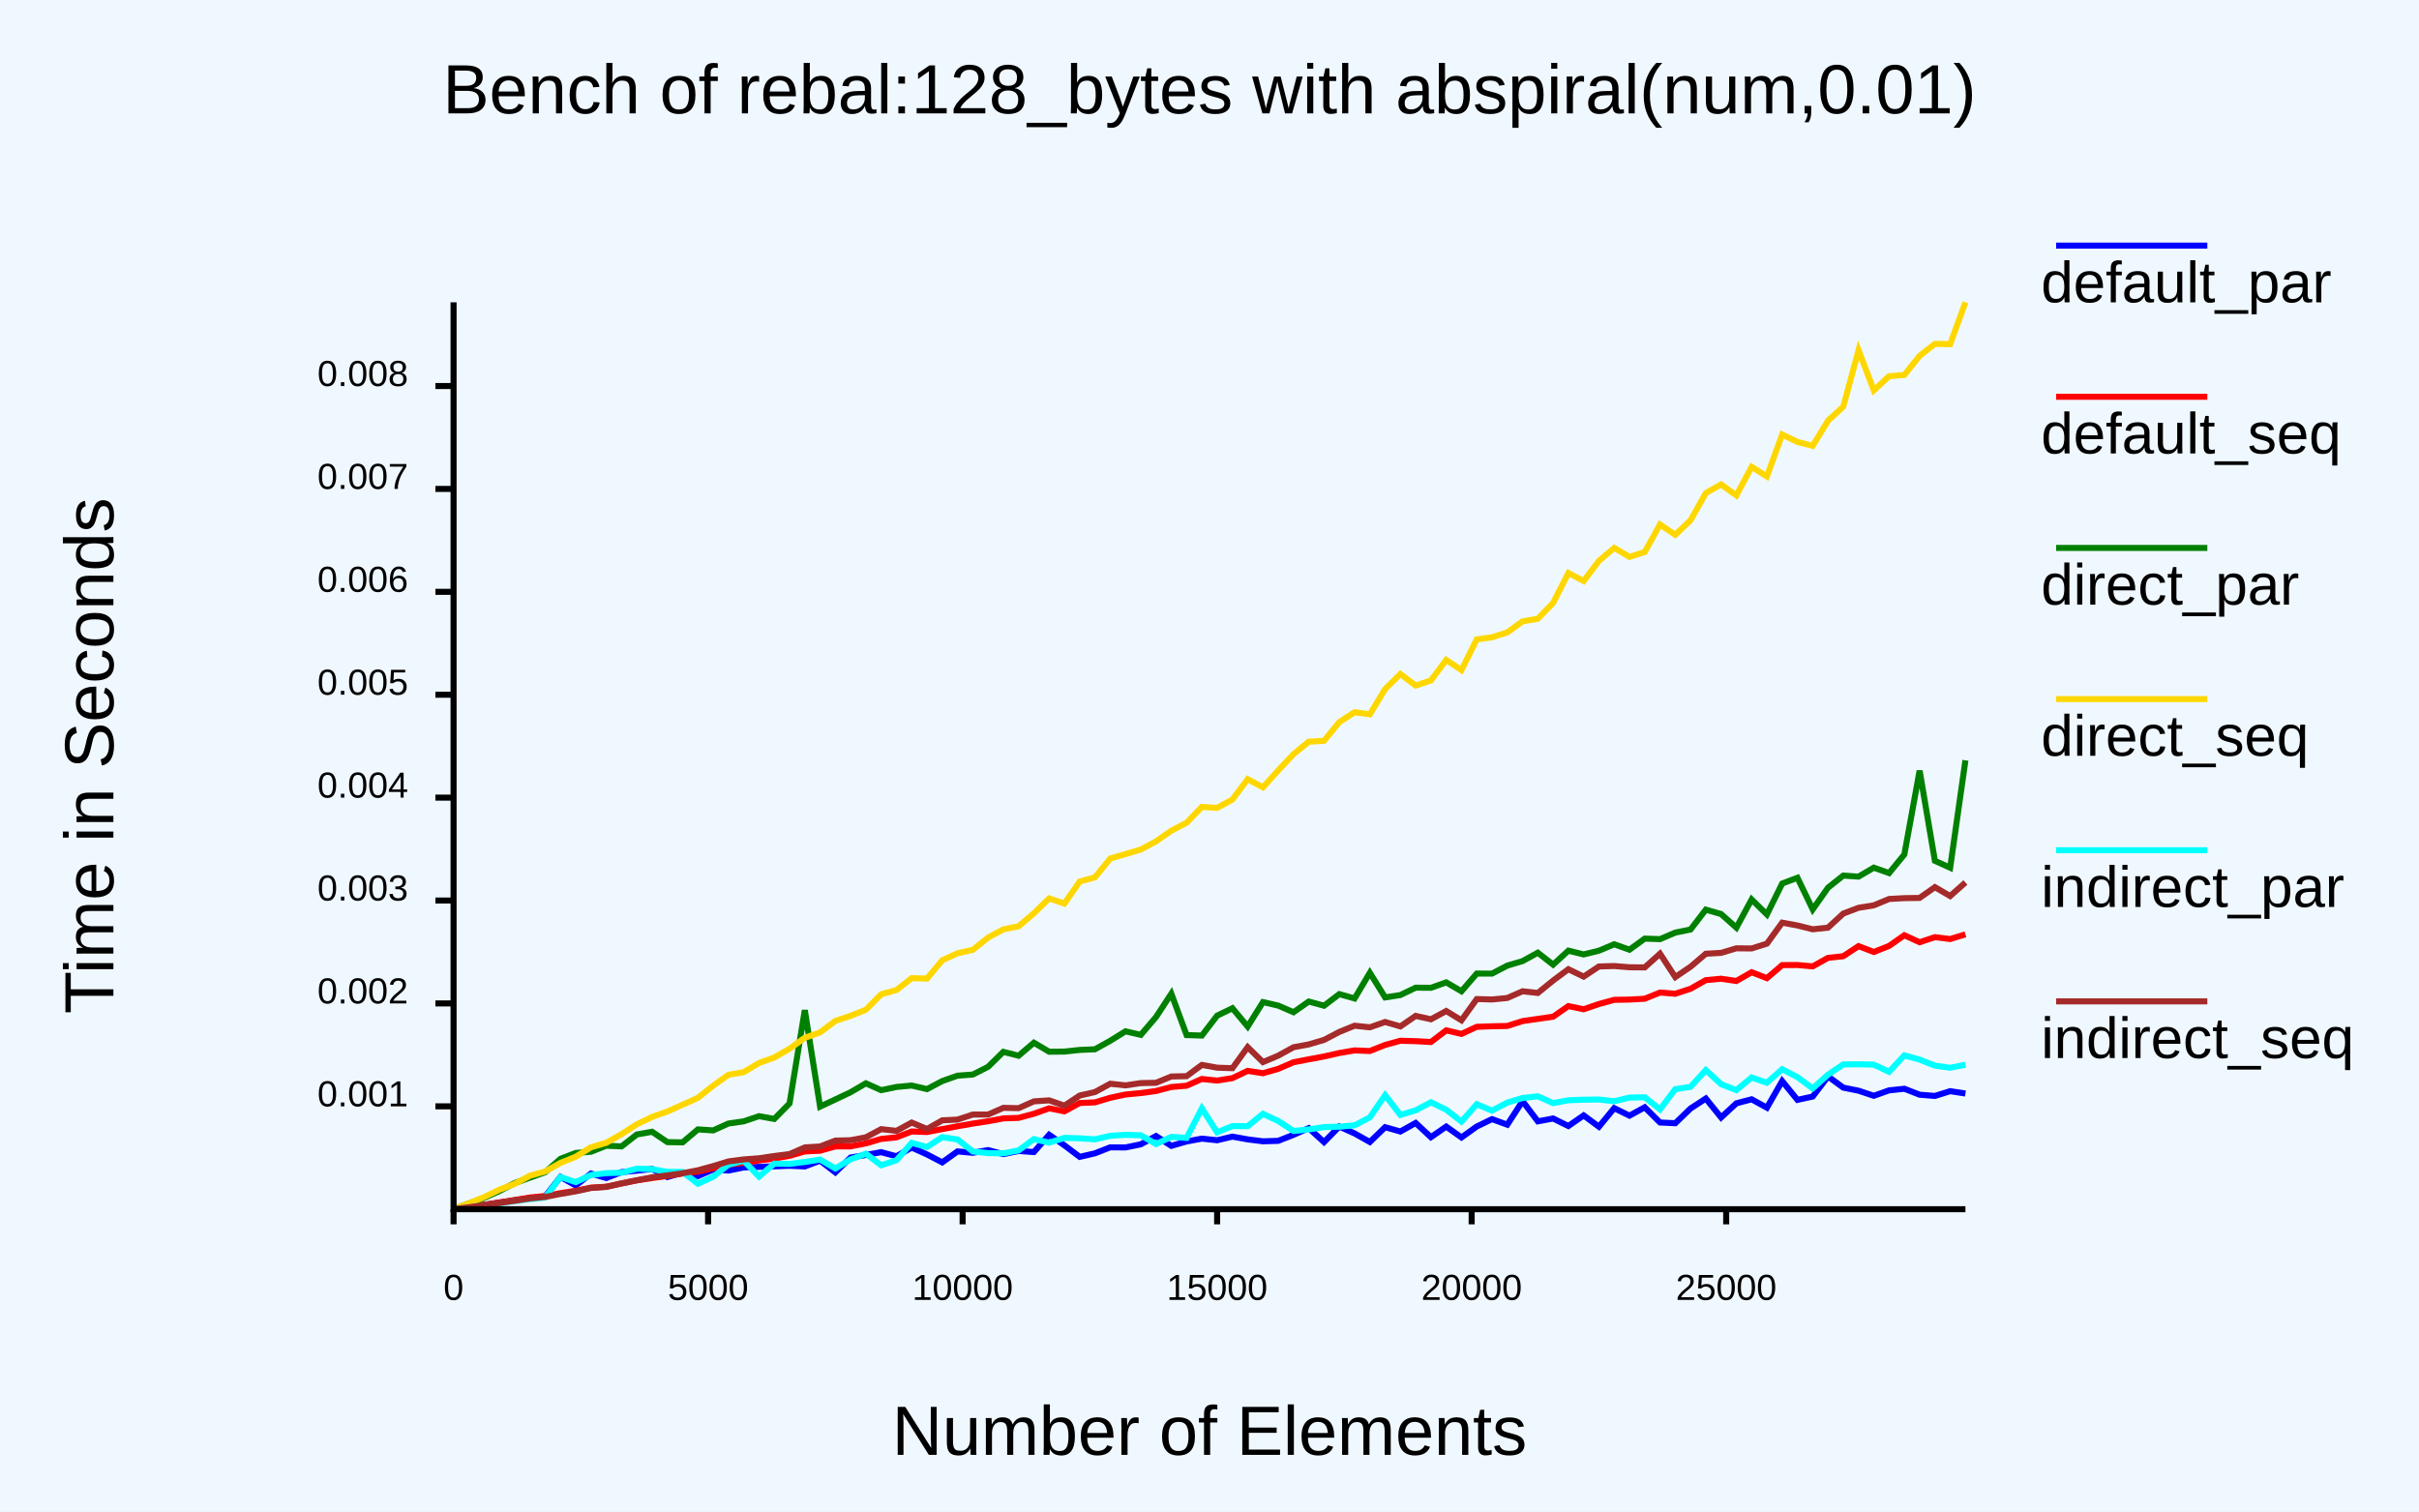
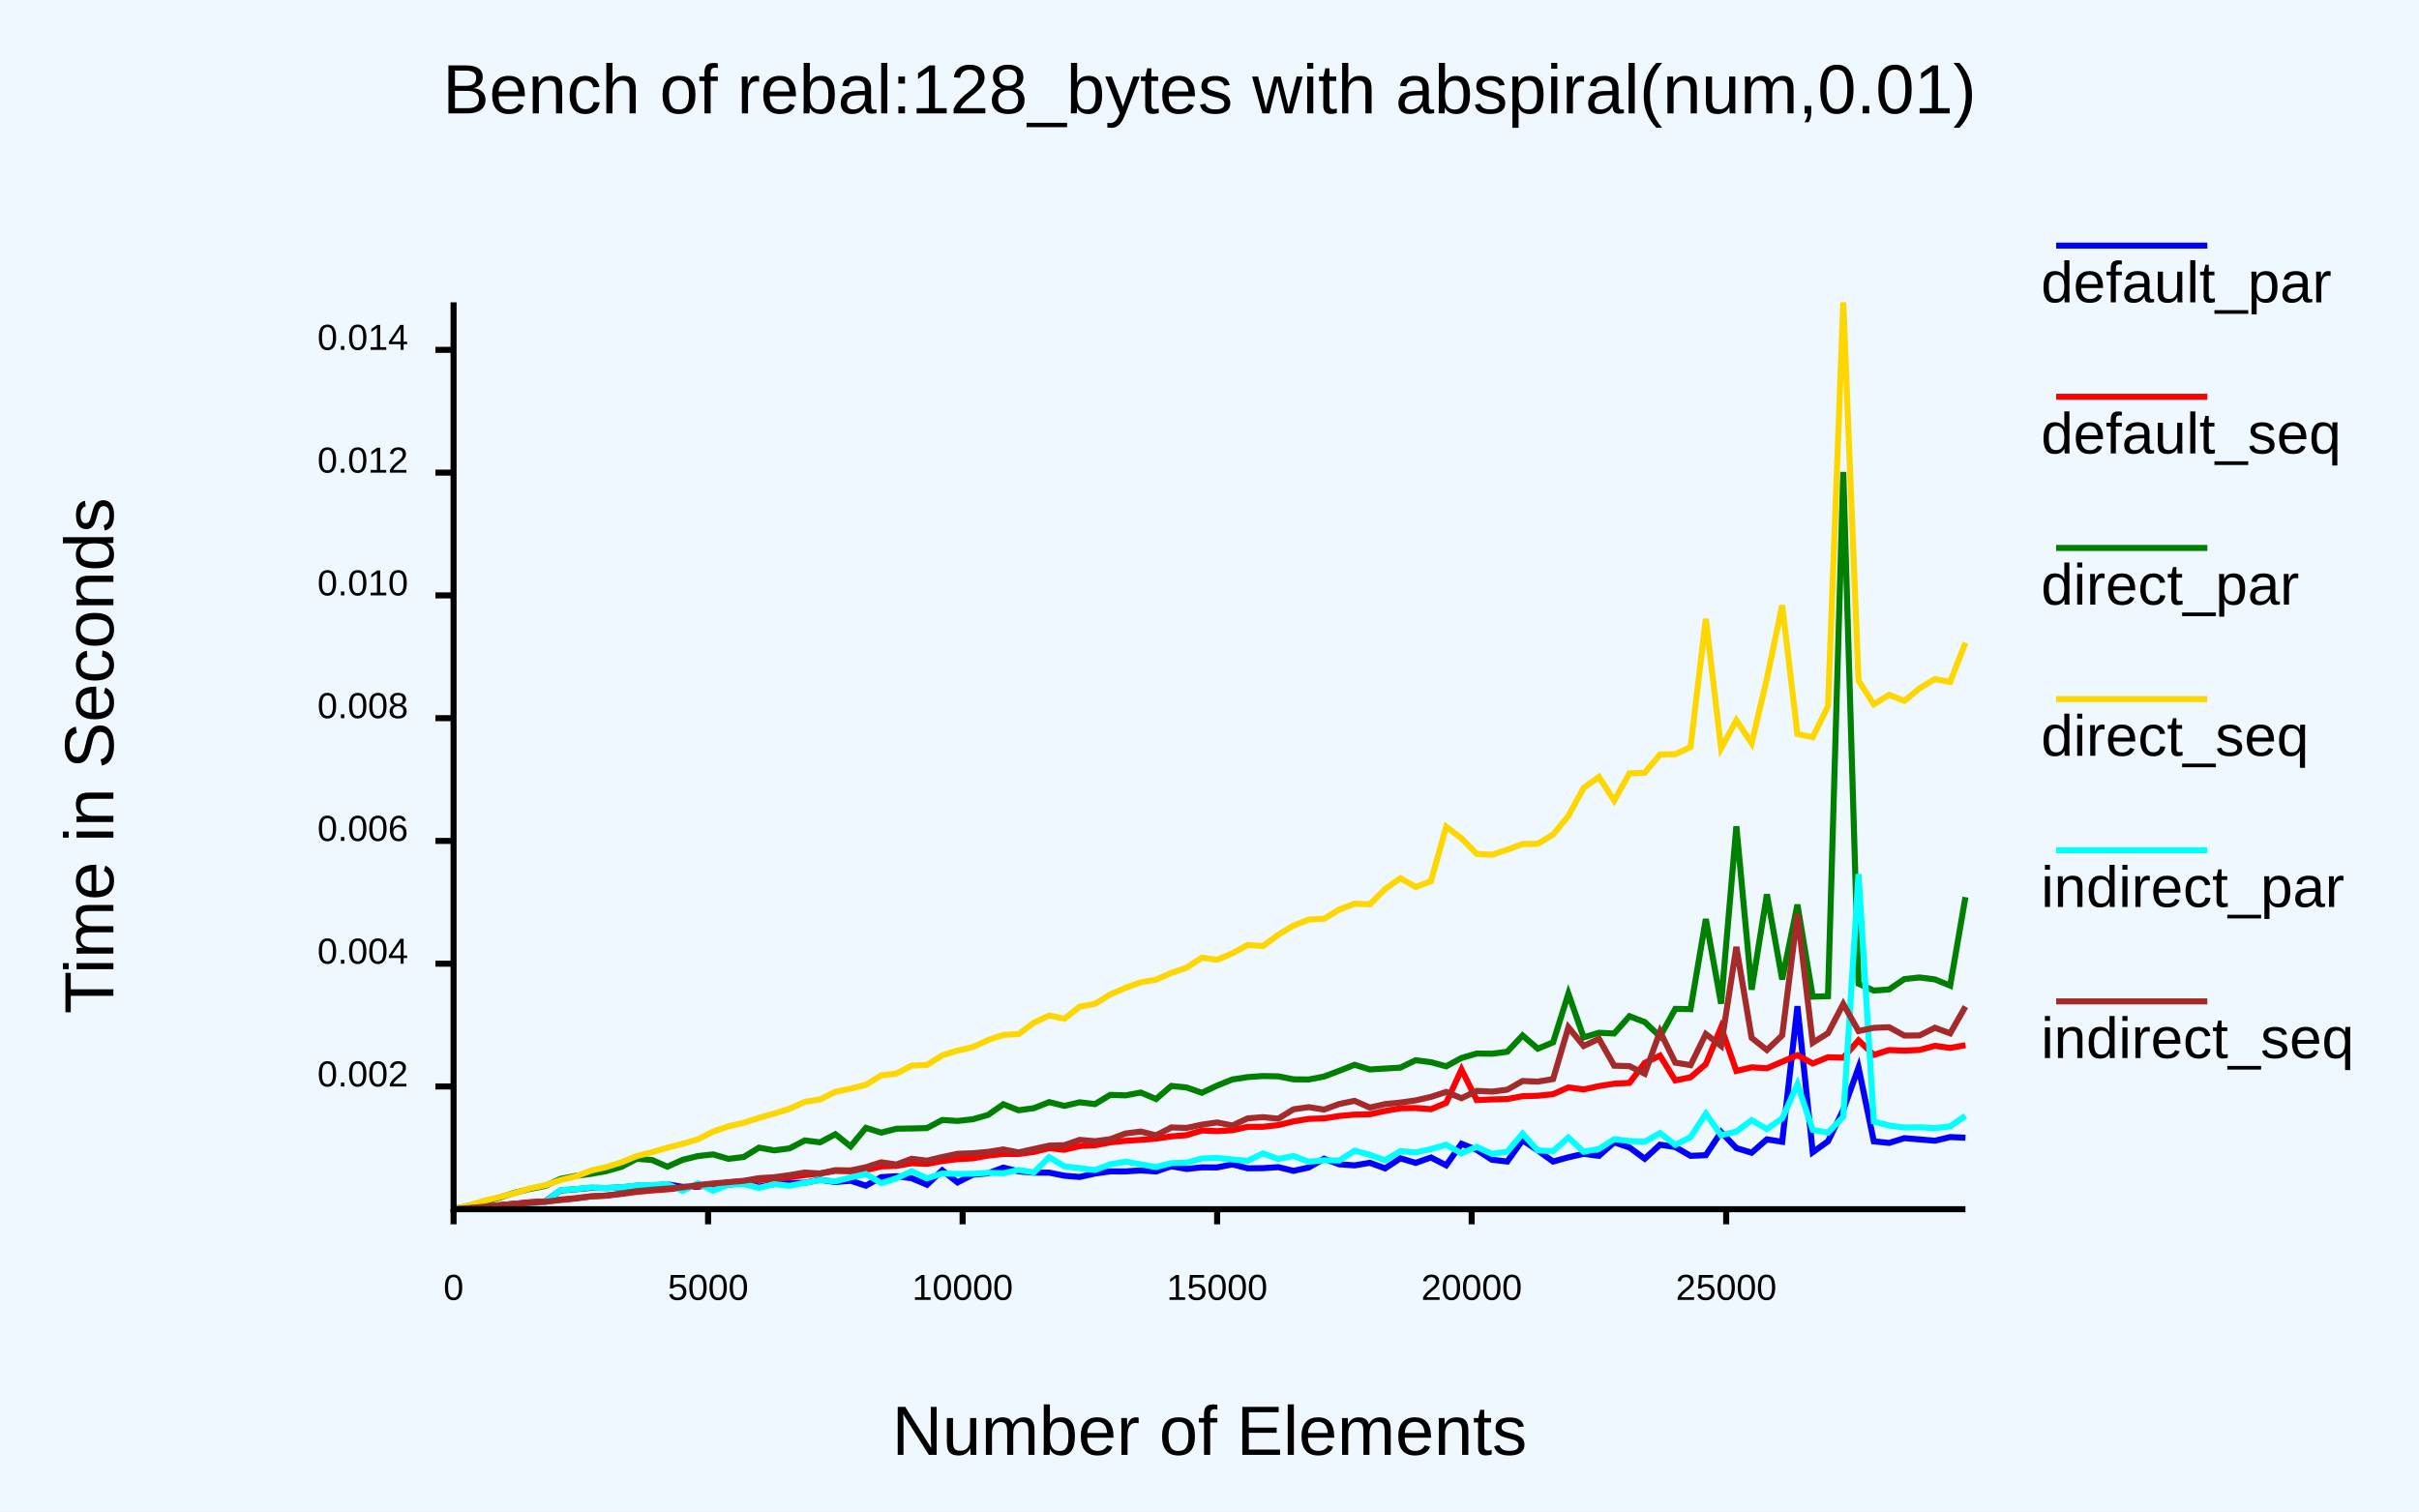
<svg xmlns="http://www.w3.org/2000/svg" class="poloto" width="800" height="500" viewBox="0 0 800 500">
  <style>.poloto {
            font-family: "Arial";
            stroke-width:2;
            }
            .poloto_text{fill: var(--poloto_fg_color,black);  }
            .poloto_axis_lines{stroke: var(--poloto_fg_color,black);stoke-width:3;fill:none}
            .poloto_background{fill: var(--poloto_bg_color,aliceblue); }
            .poloto0stroke{stroke:  var(--poloto_color0,blue); }
            .poloto1stroke{stroke:  var(--poloto_color1,red); }
            .poloto2stroke{stroke:  var(--poloto_color2,green); }
            .poloto3stroke{stroke:  var(--poloto_color3,gold); }
            .poloto4stroke{stroke:  var(--poloto_color4,aqua); }
            .poloto5stroke{stroke:  var(--poloto_color5,brown); }
            .poloto6stroke{stroke:  var(--poloto_color6,lime); }
            .poloto7stroke{stroke:  var(--poloto_color7,chocolate); }
            .poloto0fill{fill:var(--poloto_color0,blue);}
            .poloto1fill{fill:var(--poloto_color1,red);}
            .poloto2fill{fill:var(--poloto_color2,green);}
            .poloto3fill{fill:var(--poloto_color3,gold);}
            .poloto4fill{fill:var(--poloto_color4,aqua);}
            .poloto5fill{fill:var(--poloto_color5,brown);}
            .poloto6fill{fill:var(--poloto_color6,lime);}
            .poloto7fill{fill:var(--poloto_color7,chocolate);}</style>
  <rect class="poloto_background" fill="white" x="0" y="0" width="800" height="500" />
  <line class="poloto_axis_lines" stroke="black" x1="150" x2="150" y1="400" y2="405" />
  <text class="poloto_text" alignment-baseline="start" text-anchor="middle" x="150" y="430">0</text>
  <line class="poloto_axis_lines" stroke="black" x1="234.175" x2="234.175" y1="400" y2="405" />
  <text class="poloto_text" alignment-baseline="start" text-anchor="middle" x="234.175" y="430">5000</text>
  <line class="poloto_axis_lines" stroke="black" x1="318.35" x2="318.35" y1="400" y2="405" />
  <text class="poloto_text" alignment-baseline="start" text-anchor="middle" x="318.35" y="430">10000</text>
  <line class="poloto_axis_lines" stroke="black" x1="402.525" x2="402.525" y1="400" y2="405" />
  <text class="poloto_text" alignment-baseline="start" text-anchor="middle" x="402.525" y="430">15000</text>
  <line class="poloto_axis_lines" stroke="black" x1="486.7" x2="486.7" y1="400" y2="405" />
  <text class="poloto_text" alignment-baseline="start" text-anchor="middle" x="486.7" y="430">20000</text>
  <line class="poloto_axis_lines" stroke="black" x1="570.875" x2="570.875" y1="400" y2="405" />
  <text class="poloto_text" alignment-baseline="start" text-anchor="middle" x="570.875" y="430">25000</text>
-   <line class="poloto_axis_lines" stroke="black" x1="150" x2="144" y1="365.966" y2="365.966" />
-   <text class="poloto_text" alignment-baseline="middle" text-anchor="end" x="135" y="365.966">0.001</text>
-   <line class="poloto_axis_lines" stroke="black" x1="150" x2="144" y1="331.927" y2="331.927" />
-   <text class="poloto_text" alignment-baseline="middle" text-anchor="end" x="135" y="331.927">0.002</text>
-   <line class="poloto_axis_lines" stroke="black" x1="150" x2="144" y1="297.888" y2="297.888" />
-   <text class="poloto_text" alignment-baseline="middle" text-anchor="end" x="135" y="297.888">0.003</text>
-   <line class="poloto_axis_lines" stroke="black" x1="150" x2="144" y1="263.849" y2="263.849" />
-   <text class="poloto_text" alignment-baseline="middle" text-anchor="end" x="135" y="263.849">0.004</text>
-   <line class="poloto_axis_lines" stroke="black" x1="150" x2="144" y1="229.811" y2="229.811" />
-   <text class="poloto_text" alignment-baseline="middle" text-anchor="end" x="135" y="229.811">0.005</text>
-   <line class="poloto_axis_lines" stroke="black" x1="150" x2="144" y1="195.772" y2="195.772" />
-   <text class="poloto_text" alignment-baseline="middle" text-anchor="end" x="135" y="195.772">0.006</text>
-   <line class="poloto_axis_lines" stroke="black" x1="150" x2="144" y1="161.733" y2="161.733" />
-   <text class="poloto_text" alignment-baseline="middle" text-anchor="end" x="135" y="161.733">0.007</text>
-   <line class="poloto_axis_lines" stroke="black" x1="150" x2="144" y1="127.695" y2="127.695" />
-   <text class="poloto_text" alignment-baseline="middle" text-anchor="end" x="135" y="127.695">0.008</text>
+   <line class="poloto_axis_lines" stroke="black" x1="150" x2="144" y1="359.393" y2="359.393" />
+   <text class="poloto_text" alignment-baseline="middle" text-anchor="end" x="135" y="359.393">0.002</text>
+   <line class="poloto_axis_lines" stroke="black" x1="150" x2="144" y1="318.783" y2="318.783" />
+   <text class="poloto_text" alignment-baseline="middle" text-anchor="end" x="135" y="318.783">0.004</text>
+   <line class="poloto_axis_lines" stroke="black" x1="150" x2="144" y1="278.173" y2="278.173" />
+   <text class="poloto_text" alignment-baseline="middle" text-anchor="end" x="135" y="278.173">0.006</text>
+   <line class="poloto_axis_lines" stroke="black" x1="150" x2="144" y1="237.563" y2="237.563" />
+   <text class="poloto_text" alignment-baseline="middle" text-anchor="end" x="135" y="237.563">0.008</text>
+   <line class="poloto_axis_lines" stroke="black" x1="150" x2="144" y1="196.952" y2="196.952" />
+   <text class="poloto_text" alignment-baseline="middle" text-anchor="end" x="135" y="196.952">0.010</text>
+   <line class="poloto_axis_lines" stroke="black" x1="150" x2="144" y1="156.342" y2="156.342" />
+   <text class="poloto_text" alignment-baseline="middle" text-anchor="end" x="135" y="156.342">0.012</text>
+   <line class="poloto_axis_lines" stroke="black" x1="150" x2="144" y1="115.732" y2="115.732" />
+   <text class="poloto_text" alignment-baseline="middle" text-anchor="end" x="135" y="115.732">0.014</text>
  <text class="poloto_text" alignment-baseline="middle" text-anchor="start" font-size="large" x="675" y="100">default_par</text>
  <line class="poloto0stroke" stroke="black" x1="680" x2="730" y1="81.25" y2="81.25" />
-   <polyline class="poloto0stroke" fill="none" stroke="black" points="650,361.728 644.949,360.953 639.899,362.53 634.848,362.117 629.798,360.156 624.747,360.681 619.697,362.479 614.646,360.798 609.596,359.783 604.545,356.083 599.495,362.733 594.444,363.826 589.394,357.615 584.343,366.418 579.293,363.643 574.242,364.972 569.192,369.651 564.141,363.39 559.091,366.681 554.04,371.553 548.99,371.314 543.939,366.289 538.889,369.054 533.838,366.574 528.788,372.714 523.737,368.97 518.687,372.482 513.636,369.99 508.586,370.933 503.535,364.253 498.485,372.038 493.434,370.205 488.384,372.646 483.333,376.262 478.283,372.666 473.232,376.176 468.182,371.474 463.131,374.293 458.081,372.867 453.03,377.763 447.98,374.932 442.929,372.659 437.879,377.802 432.828,373.186 427.778,375.391 422.727,377.38 417.677,377.535 412.626,376.9 407.576,375.989 402.525,377.187 397.475,376.65 392.424,377.59 387.374,379.042 382.323,375.803 377.273,378.533 372.222,379.571 367.172,379.526 362.121,381.51 357.071,382.681 352.02,378.869 346.97,375.374 341.919,381.092 336.869,380.734 331.818,381.78 326.768,380.439 321.717,381.342 316.667,380.88 311.616,384.505 306.566,381.877 301.515,379.596 296.465,382.498 291.414,381.129 286.364,382.055 281.313,382.903 276.263,387.808 271.212,383.931 266.162,385.854 261.111,385.625 256.061,385.814 251.01,385.99 245.96,386.184 240.909,387.214 235.859,386.856 230.808,389.062 225.758,387.889 220.707,389.357 215.657,386.704 210.606,387.248 205.556,387.731 200.505,389.675 195.455,388.198 190.404,392.149 185.354,389.323 180.303,395.77 175.253,396.336 170.202,397.023 165.152,397.856 160.101,398.592 155.051,399.328 150,399.998 " />
+   <polyline class="poloto0stroke" fill="none" stroke="black" points="650,376.349 644.949,376.132 639.899,377.344 634.848,376.91 629.798,376.499 624.747,378.077 619.697,377.547 614.646,353.154 609.596,367.174 604.545,377.535 599.495,381.153 594.444,332.847 589.394,377.686 584.343,376.898 579.293,381.309 574.242,379.777 569.192,374.483 564.141,382.129 559.091,382.346 554.04,379.439 548.99,378.662 543.939,383.313 538.889,379.569 533.838,377.866 528.788,382.347 523.737,381.681 518.687,382.827 513.636,384.228 508.586,380.565 503.535,377.166 498.485,384.22 493.434,383.649 488.384,380.376 483.333,378.353 478.283,385.465 473.232,382.889 468.182,384.668 463.131,383.156 458.081,386.484 453.03,384.646 447.98,385.498 442.929,385.15 437.879,383.304 432.828,386.198 427.778,387.308 422.727,386.08 417.677,386.424 412.626,386.467 407.576,385.166 402.525,386.181 397.475,386.155 392.424,386.687 387.374,385.785 382.323,387.512 377.273,387.158 372.222,387.501 367.172,387.482 362.121,388.199 357.071,389.331 352.02,388.92 346.97,387.905 341.919,387.909 336.869,387.49 331.818,386.233 326.768,388.125 321.717,388.59 316.667,391.127 311.616,387.146 306.566,391.899 301.515,389.752 296.465,389.072 291.414,389.4 286.364,392.22 281.313,390.571 276.263,391.002 271.212,390.25 266.162,391.256 261.111,391.342 256.061,391.665 251.01,392.511 245.96,391.407 240.909,391.854 235.859,391.764 230.808,392.571 225.758,392.609 220.707,391.743 215.657,392.23 210.606,392.242 205.556,392.779 200.505,393 195.455,392.936 190.404,393.405 185.354,393.799 180.303,397.468 175.253,397.779 170.202,398.203 165.152,398.698 160.101,399.151 155.051,399.599 150,399.999 " />
  <text class="poloto_text" alignment-baseline="middle" text-anchor="start" font-size="large" x="675" y="150">default_seq</text>
  <line class="poloto1stroke" stroke="black" x1="680" x2="730" y1="131.25" y2="131.25" />
-   <polyline class="poloto1stroke" fill="none" stroke="black" points="650,309.082 644.949,310.623 639.899,310.011 634.848,311.688 629.798,309.375 624.747,312.911 619.697,314.912 614.646,312.973 609.596,316.306 604.545,316.855 599.495,319.671 594.444,319.218 589.394,319.253 584.343,323.569 579.293,321.607 574.242,324.51 569.192,323.757 564.141,324.222 559.091,327.076 554.04,328.727 548.99,328.326 543.939,330.375 538.889,330.654 533.838,330.741 528.788,332.124 523.737,333.86 518.687,332.806 513.636,336.32 508.586,337.037 503.535,337.771 498.485,339.384 493.434,339.486 488.384,339.667 483.333,342.014 478.283,340.842 473.232,344.693 468.182,344.412 463.131,344.28 458.081,345.66 453.03,347.667 447.98,347.466 442.929,348.329 437.879,349.477 432.828,350.416 427.778,351.39 422.727,353.578 417.677,355.013 412.626,354.234 407.576,356.645 402.525,357.442 397.475,356.918 392.424,359.149 387.374,359.573 382.323,360.898 377.273,361.578 372.222,362.055 367.172,363.136 362.121,364.656 357.071,364.867 352.02,367.617 346.97,366.626 341.919,368.421 336.869,369.782 331.818,369.955 326.768,370.913 321.717,371.669 316.667,372.563 311.616,373.496 306.566,374.458 301.515,374.285 296.465,376.224 291.414,376.748 286.364,378.216 281.313,379.216 276.263,379.234 271.212,380.646 266.162,380.882 261.111,382.333 256.061,383.238 251.01,383.864 245.96,384.663 240.909,385.229 235.859,386.415 230.808,387.594 225.758,388.18 220.707,388.99 215.657,389.682 210.606,390.441 205.556,391.488 200.505,392.561 195.455,392.856 190.404,393.895 185.354,394.698 180.303,395.631 175.253,396.13 170.202,396.97 165.152,397.742 160.101,398.525 155.051,399.272 150,400 " />
+   <polyline class="poloto1stroke" fill="none" stroke="black" points="650,345.74 644.949,346.649 639.899,345.953 634.848,347.302 629.798,347.546 624.747,347.345 619.697,348.949 614.646,344.13 609.596,349.881 604.545,349.728 599.495,351.792 594.444,349.052 589.394,351.211 584.343,353.381 579.293,353.058 574.242,354.262 569.192,339.826 564.141,352.01 559.091,356.351 554.04,357.389 548.99,349.195 543.939,351.607 538.889,358.219 533.838,358.475 528.788,359.271 523.737,360.386 518.687,359.713 513.636,361.943 508.586,362.468 503.535,362.604 498.485,363.555 493.434,363.682 488.384,363.905 483.333,353.795 478.283,364.802 473.232,366.907 468.182,366.522 463.131,366.61 458.081,367.484 453.03,368.587 447.98,368.698 442.929,369.153 437.879,369.949 432.828,370.114 427.778,370.946 422.727,372.187 417.677,372.731 412.626,372.749 407.576,373.874 402.525,374.18 397.475,373.957 392.424,375.503 387.374,375.906 382.323,376.651 377.273,377.06 372.222,377.373 367.172,377.885 362.121,378.846 357.071,379.114 352.02,380.332 346.97,379.806 341.919,381.039 336.869,381.734 331.818,381.728 326.768,382.249 321.717,383.175 316.667,383.436 311.616,384.069 306.566,384.997 301.515,384.794 296.465,385.666 291.414,385.849 286.364,387.029 281.313,387.468 276.263,387.32 271.212,388.195 266.162,388.698 261.111,389.435 256.061,389.974 251.01,390.348 245.96,390.783 240.909,391.125 235.859,391.868 230.808,392.363 225.758,392.9 220.707,393.417 215.657,393.792 210.606,394.271 205.556,394.913 200.505,395.515 195.455,395.716 190.404,396.346 185.354,396.811 180.303,397.399 175.253,397.674 170.202,398.191 165.152,398.64 160.101,399.101 155.051,399.558 150,400 " />
  <text class="poloto_text" alignment-baseline="middle" text-anchor="start" font-size="large" x="675" y="200">direct_par</text>
  <line class="poloto2stroke" stroke="black" x1="680" x2="730" y1="181.25" y2="181.25" />
-   <polyline class="poloto2stroke" fill="none" stroke="black" points="650,251.509 644.949,287.04 639.899,284.746 634.848,254.922 629.798,282.653 624.747,288.811 619.697,287.014 614.646,289.984 609.596,289.632 604.545,293.641 599.495,300.821 594.444,290.361 589.394,292.273 584.343,302.496 579.293,297.537 574.242,306.867 569.192,302.355 564.141,300.912 559.091,307.474 554.04,308.499 548.99,310.659 543.939,310.487 538.889,314.16 533.838,312.357 528.788,314.488 523.737,315.716 518.687,314.471 513.636,319.101 508.586,315.146 503.535,317.924 498.485,319.42 493.434,322.061 488.384,322.054 483.333,327.903 478.283,324.966 473.232,326.755 468.182,326.717 463.131,329.152 458.081,329.935 453.03,321.791 447.98,330.284 442.929,328.846 437.879,332.684 432.828,331.303 427.778,334.835 422.727,332.646 417.677,331.487 412.626,339.58 407.576,333.521 402.525,335.973 397.475,342.557 392.424,342.393 387.374,328.707 382.323,336.413 377.273,342.33 372.222,341.154 367.172,344.282 362.121,347.095 357.071,347.311 352.02,347.854 346.97,347.902 341.919,344.925 336.869,349.225 331.818,347.942 326.768,352.9 321.717,355.458 316.667,355.826 311.616,357.608 306.566,360.278 301.515,359.089 296.465,359.561 291.414,360.626 286.364,358.352 281.313,361.296 276.263,363.691 271.212,366.063 266.162,334.152 261.111,365.011 256.061,370.139 251.01,369.222 245.96,370.931 240.909,371.654 235.859,373.931 230.808,373.597 225.758,377.885 220.707,377.802 215.657,374.381 210.606,375.279 205.556,379.225 200.505,378.994 195.455,380.989 190.404,381.391 185.354,383.336 180.303,387.758 175.253,389.556 170.202,391.365 165.152,393.984 160.101,396.253 155.051,398.1 150,399.995 " />
+   <polyline class="poloto2stroke" fill="none" stroke="black" points="650,296.782 644.949,326.029 639.899,323.978 634.848,323.337 629.798,323.867 624.747,327.3 619.697,327.677 614.646,325.409 609.596,156.128 604.545,329.534 599.495,329.692 594.444,299.252 589.394,323.975 584.343,295.859 579.293,327.382 574.242,273.349 569.192,332.001 564.141,304.029 559.091,333.822 554.04,333.729 548.99,342.884 543.939,338.085 538.889,336.159 533.838,341.872 528.788,341.628 523.737,343.16 518.687,328.69 513.636,344.792 508.586,346.903 503.535,342.53 498.485,347.903 493.434,348.562 488.384,348.496 483.333,349.969 478.283,352.73 473.232,351.367 468.182,350.715 463.131,353.161 458.081,353.465 453.03,353.772 447.98,352.225 442.929,354.208 437.879,356.112 432.828,357.082 427.778,357.037 422.727,356.046 417.677,355.942 412.626,356.292 407.576,357.072 402.525,359.105 397.475,361.483 392.424,359.727 387.374,359.222 382.323,363.544 377.273,361.402 372.222,362.34 367.172,362.17 362.121,365.231 357.071,364.63 352.02,365.826 346.97,364.567 341.919,366.583 336.869,367.273 331.818,365.282 326.768,368.808 321.717,370.239 316.667,370.803 311.616,370.478 306.566,373.158 301.515,373.292 296.465,373.376 291.414,374.667 286.364,373.085 281.313,379.213 276.263,375.192 271.212,377.868 266.162,377.247 261.111,379.878 256.061,380.531 251.01,379.636 245.96,382.726 240.909,383.342 235.859,381.864 230.808,382.415 225.758,383.669 220.707,385.929 215.657,383.73 210.606,383.33 205.556,385.963 200.505,387.394 195.455,388.305 190.404,388.97 185.354,389.97 180.303,392.29 175.253,393.282 170.202,394.544 165.152,396.181 160.101,397.552 155.051,398.828 150,399.998 " />
  <text class="poloto_text" alignment-baseline="middle" text-anchor="start" font-size="large" x="675" y="250">direct_seq</text>
  <line class="poloto3stroke" stroke="black" x1="680" x2="730" y1="231.25" y2="231.25" />
-   <polyline class="poloto3stroke" fill="none" stroke="black" points="650,100 644.949,113.841 639.899,113.757 634.848,117.716 629.798,124.03 624.747,124.464 619.697,129.123 614.646,115.869 609.596,134.53 604.545,139.15 599.495,147.495 594.444,146.192 589.394,143.738 584.343,157.601 579.293,154.447 574.242,163.874 569.192,160.25 564.141,163.1 559.091,172.1 554.04,176.916 548.99,173.503 543.939,182.606 538.889,184.209 533.838,181.249 528.788,185.531 523.737,192.192 518.687,189.548 513.636,199.456 508.586,204.675 503.535,205.546 498.485,209.189 493.434,210.817 488.384,211.499 483.333,221.654 478.283,218.297 473.232,225.089 468.182,226.777 463.131,222.964 458.081,227.93 453.03,236.283 447.98,235.59 442.929,238.876 437.879,245.049 432.828,245.35 427.778,249.467 422.727,254.849 417.677,260.447 412.626,257.746 407.576,264.477 402.525,267.238 397.475,266.918 392.424,272.16 387.374,274.788 382.323,278.317 377.273,281.027 372.222,282.519 367.172,283.992 362.121,290.218 357.071,291.606 352.02,298.892 346.97,297.193 341.919,302.121 336.869,306.408 331.818,307.423 326.768,310.16 321.717,314.202 316.667,315.34 311.616,317.655 306.566,323.72 301.515,323.566 296.465,327.493 291.414,328.906 286.364,334.005 281.313,336.03 276.263,337.708 271.212,341.516 266.162,343.285 261.111,346.916 256.061,349.815 251.01,351.634 245.96,354.658 240.909,355.522 235.859,359.143 230.808,363.146 225.758,365.422 220.707,367.68 215.657,369.477 210.606,371.93 205.556,375.167 200.505,378.019 195.455,379.506 190.404,382.643 185.354,384.679 180.303,387.508 175.253,388.92 170.202,391.635 165.152,393.548 160.101,395.982 155.051,398.052 150,399.996 " />
+   <polyline class="poloto3stroke" fill="none" stroke="black" points="650,212.582 644.949,225.588 639.899,224.643 634.848,227.662 629.798,231.841 624.747,229.849 619.697,232.983 614.646,225.136 609.596,100 604.545,233.611 599.495,243.848 594.444,242.828 589.394,200.212 584.343,224.445 579.293,245.882 574.242,238.273 569.192,247.527 564.141,204.701 559.091,247.145 554.04,249.488 548.99,249.576 543.939,255.614 538.889,255.801 533.838,264.829 528.788,256.983 523.737,260.639 518.687,269.868 513.636,276.054 508.586,279.119 503.535,279.187 498.485,281.081 493.434,282.733 488.384,282.461 483.333,277.317 478.283,273.457 473.232,291.498 468.182,293.404 463.131,290.503 458.081,294.074 453.03,299.13 447.98,298.932 442.929,300.875 437.879,303.91 432.828,304.199 427.778,306.172 422.727,309.216 417.677,312.948 412.626,312.579 407.576,315.329 402.525,317.5 397.475,316.801 392.424,320.088 387.374,321.827 382.323,324.084 377.273,324.928 372.222,326.739 367.172,328.952 362.121,332.058 357.071,332.977 352.02,336.99 346.97,335.917 341.919,338.308 336.869,342.059 331.818,342.336 326.768,344.024 321.717,346.374 316.667,347.527 311.616,349.09 306.566,352.272 301.515,352.498 296.465,355.106 291.414,355.739 286.364,358.844 281.313,360.096 276.263,361.172 271.212,363.668 266.162,364.477 261.111,366.778 256.061,368.333 251.01,369.756 245.96,371.387 240.909,372.576 235.859,374.319 230.808,376.863 225.758,378.348 220.707,379.648 215.657,381.129 210.606,382.405 205.556,384.457 200.505,386.041 195.455,387.205 190.404,389.143 185.354,390.368 180.303,392.053 175.253,393.094 170.202,394.684 165.152,395.979 160.101,397.196 155.051,398.789 150,399.999 " />
  <text class="poloto_text" alignment-baseline="middle" text-anchor="start" font-size="large" x="675" y="300">indirect_par</text>
  <line class="poloto4stroke" stroke="black" x1="680" x2="730" y1="281.25" y2="281.25" />
-   <polyline class="poloto4stroke" fill="none" stroke="black" points="650,352.192 644.949,353.213 639.899,352.496 634.848,350.514 629.798,349.118 624.747,354.555 619.697,352.169 614.646,352.051 609.596,352.105 604.545,355.485 599.495,360.045 594.444,356.304 589.394,353.688 584.343,358.16 579.293,356.429 574.242,360.608 569.192,358.636 564.141,353.97 559.091,359.525 554.04,360.287 548.99,366.97 543.939,362.967 538.889,363.078 533.838,364.28 528.788,363.711 523.737,363.779 518.687,363.96 513.636,364.907 508.586,362.655 503.535,363.21 498.485,364.737 493.434,367.39 488.384,365.276 483.333,371.002 478.283,367.086 473.232,364.622 468.182,367.286 463.131,368.82 458.081,362.27 453.03,369.621 447.98,372.254 442.929,372.702 437.879,372.823 432.828,373.6 427.778,374.111 422.727,370.815 417.677,368.459 412.626,372.538 407.576,372.503 402.525,374.563 397.475,366.651 392.424,376.401 387.374,376.064 382.323,378.433 377.273,375.539 372.222,375.404 367.172,375.722 362.121,376.883 357.071,376.542 352.02,376.404 346.97,377.988 341.919,376.818 336.869,380.546 331.818,381.516 326.768,381.453 321.717,380.905 316.667,376.925 311.616,376.16 306.566,379.437 301.515,378.047 296.465,383.812 291.414,385.465 286.364,381.65 281.313,383.504 276.263,386.534 271.212,383.566 266.162,384.377 261.111,385.009 256.061,384.929 251.01,389.208 245.96,383.951 240.909,385.257 235.859,389.274 230.808,391.56 225.758,387.661 220.707,387.651 215.657,386.746 210.606,386.591 205.556,387.938 200.505,388.061 195.455,388.672 190.404,391.038 185.354,389.347 180.303,396.116 175.253,396.654 170.202,397.306 165.152,398.045 160.101,398.743 155.051,399.408 150,399.998 " />
+   <polyline class="poloto4stroke" fill="none" stroke="black" points="650,369.103 644.949,372.575 639.899,373.187 634.848,372.895 629.798,372.972 624.747,372.31 619.697,370.993 614.646,289.139 609.596,369.436 604.545,374.667 599.495,373.744 594.444,358.649 589.394,369.963 584.343,373.482 579.293,370.539 574.242,374.294 569.192,375.523 564.141,368.395 559.091,376.153 554.04,378.695 548.99,374.805 543.939,377.696 538.889,377.436 533.838,376.849 528.788,380.083 523.737,380.991 518.687,376.309 513.636,380.767 508.586,380.589 503.535,375.001 498.485,380.97 493.434,381.707 488.384,379.376 483.333,381.514 478.283,378.69 473.232,380.113 468.182,381.224 463.131,380.771 458.081,383.809 453.03,381.995 447.98,380.633 442.929,383.885 437.879,383.814 432.828,384.287 427.778,382.389 422.727,383.388 417.677,381.532 412.626,383.971 407.576,383.545 402.525,383.034 397.475,383.227 392.424,384.61 387.374,384.759 382.323,386.054 377.273,385.167 372.222,384.249 367.172,385.15 362.121,387.045 357.071,386.411 352.02,385.825 346.97,382.795 341.919,387.836 336.869,387.002 331.818,388.108 326.768,387.945 321.717,388.285 316.667,388.315 311.616,388.206 306.566,389.774 301.515,387.422 296.465,389.794 291.414,391.368 286.364,388.339 281.313,389.501 276.263,390.788 271.212,390.361 266.162,391.284 261.111,392.247 256.061,391.702 251.01,392.943 245.96,391.665 240.909,391.881 235.859,393.888 230.808,391.444 225.758,393.949 220.707,391.695 215.657,392.008 210.606,392.172 205.556,392.723 200.505,393.034 195.455,392.799 190.404,393.355 185.354,393.722 180.303,397.645 175.253,398.015 170.202,398.42 165.152,398.855 160.101,399.254 155.051,399.645 150,399.998 " />
  <text class="poloto_text" alignment-baseline="middle" text-anchor="start" font-size="large" x="675" y="350">indirect_seq</text>
  <line class="poloto5stroke" stroke="black" x1="680" x2="730" y1="331.25" y2="331.25" />
-   <polyline class="poloto5stroke" fill="none" stroke="black" points="650,291.911 644.949,296.404 639.899,293.464 634.848,297.026 629.798,297.101 624.747,297.378 619.697,299.477 614.646,300.289 609.596,302.202 604.545,306.863 599.495,307.4 594.444,306.145 589.394,305.209 584.343,312.157 579.293,313.74 574.242,313.692 569.192,315.204 564.141,315.492 559.091,319.792 554.04,323.209 548.99,315.476 543.939,320.012 538.889,319.962 533.838,319.555 528.788,319.706 523.737,323.061 518.687,320.613 513.636,324.364 508.586,328.468 503.535,327.905 498.485,330.126 493.434,330.619 488.384,330.48 483.333,337.511 478.283,334.434 473.232,337.175 468.182,336.049 463.131,339.53 458.081,338.062 453.03,339.833 447.98,339.296 442.929,341.357 437.879,343.995 432.828,345.481 427.778,346.423 422.727,349.202 417.677,351.332 412.626,346.394 407.576,353.352 402.525,353.182 397.475,352.268 392.424,355.991 387.374,356.098 382.323,358.18 377.273,358.284 372.222,359.031 367.172,358.494 362.121,361.241 357.071,362.396 352.02,365.738 346.97,363.991 341.919,364.329 336.869,366.575 331.818,366.469 326.768,368.684 321.717,368.689 316.667,370.353 311.616,370.6 306.566,373.463 301.515,371.339 296.465,374.083 291.414,373.515 286.364,376.204 281.313,377.175 276.263,377.299 271.212,379.245 266.162,379.556 261.111,381.767 256.061,382.397 251.01,383.148 245.96,383.528 240.909,384.182 235.859,385.737 230.808,387.117 225.758,388.104 220.707,388.815 215.657,389.438 210.606,390.443 205.556,391.447 200.505,392.613 195.455,392.979 190.404,394.082 185.354,394.953 180.303,395.931 175.253,396.422 170.202,397.216 165.152,397.939 160.101,398.653 155.051,399.35 150,399.997 " />
+   <polyline class="poloto5stroke" fill="none" stroke="black" points="650,332.974 644.949,341.823 639.899,339.973 634.848,342.511 629.798,342.56 624.747,339.795 619.697,340.001 614.646,341.055 609.596,332.119 604.545,341.766 599.495,344.931 594.444,302.337 589.394,342.504 584.343,347.337 579.293,343.315 574.242,313.22 569.192,345.98 564.141,342.043 559.091,352.343 554.04,351.518 548.99,341.241 543.939,355.175 538.889,352.672 533.838,352.52 528.788,343.635 523.737,345.992 518.687,339.806 513.636,356.94 508.586,357.793 503.535,357.588 498.485,360.463 493.434,361.097 488.384,360.851 483.333,363.285 478.283,361.204 473.232,362.847 468.182,363.999 463.131,364.721 458.081,365.223 453.03,366.374 447.98,364.154 442.929,365.18 437.879,367.042 432.828,366.236 427.778,366.954 422.727,370.056 417.677,369.546 412.626,369.939 407.576,372.306 402.525,371.303 397.475,372.022 392.424,373.106 387.374,372.955 382.323,375.553 377.273,374.309 372.222,374.947 367.172,376.843 362.121,377.5 357.071,377.053 352.02,378.82 346.97,378.973 341.919,380.079 336.869,381.204 331.818,380.228 326.768,381.028 321.717,381.479 316.667,381.662 311.616,382.74 306.566,383.938 301.515,383.316 296.465,385.207 291.414,384.476 286.364,386.119 281.313,387.166 276.263,387.082 271.212,388.18 266.162,387.867 261.111,388.726 256.061,389.421 251.01,389.72 245.96,390.608 240.909,391.045 235.859,391.482 230.808,392.018 225.758,392.76 220.707,393.169 215.657,393.566 210.606,394.031 205.556,394.81 200.505,395.487 195.455,395.773 190.404,396.448 185.354,396.968 180.303,397.537 175.253,397.862 170.202,398.381 165.152,398.783 160.101,399.205 155.051,399.617 150,400 " />
  <text class="poloto_text" alignment-baseline="start" text-anchor="middle" font-size="x-large" x="400" y="37.5">Bench of rebal:128_bytes with abspiral(num,0.01)</text>
  <text class="poloto_text" alignment-baseline="start" text-anchor="middle" font-size="x-large" x="400" y="481.25">Number of Elements</text>
  <text class="poloto_text" alignment-baseline="start" text-anchor="middle" font-size="x-large" transform="rotate(-90,37.5,250)" x="37.5" y="250">Time in Seconds</text>
  <path stroke="black" fill="none" class="poloto_axis_lines" d=" M 150 100 L 150 400 L 650 400" />
</svg>
